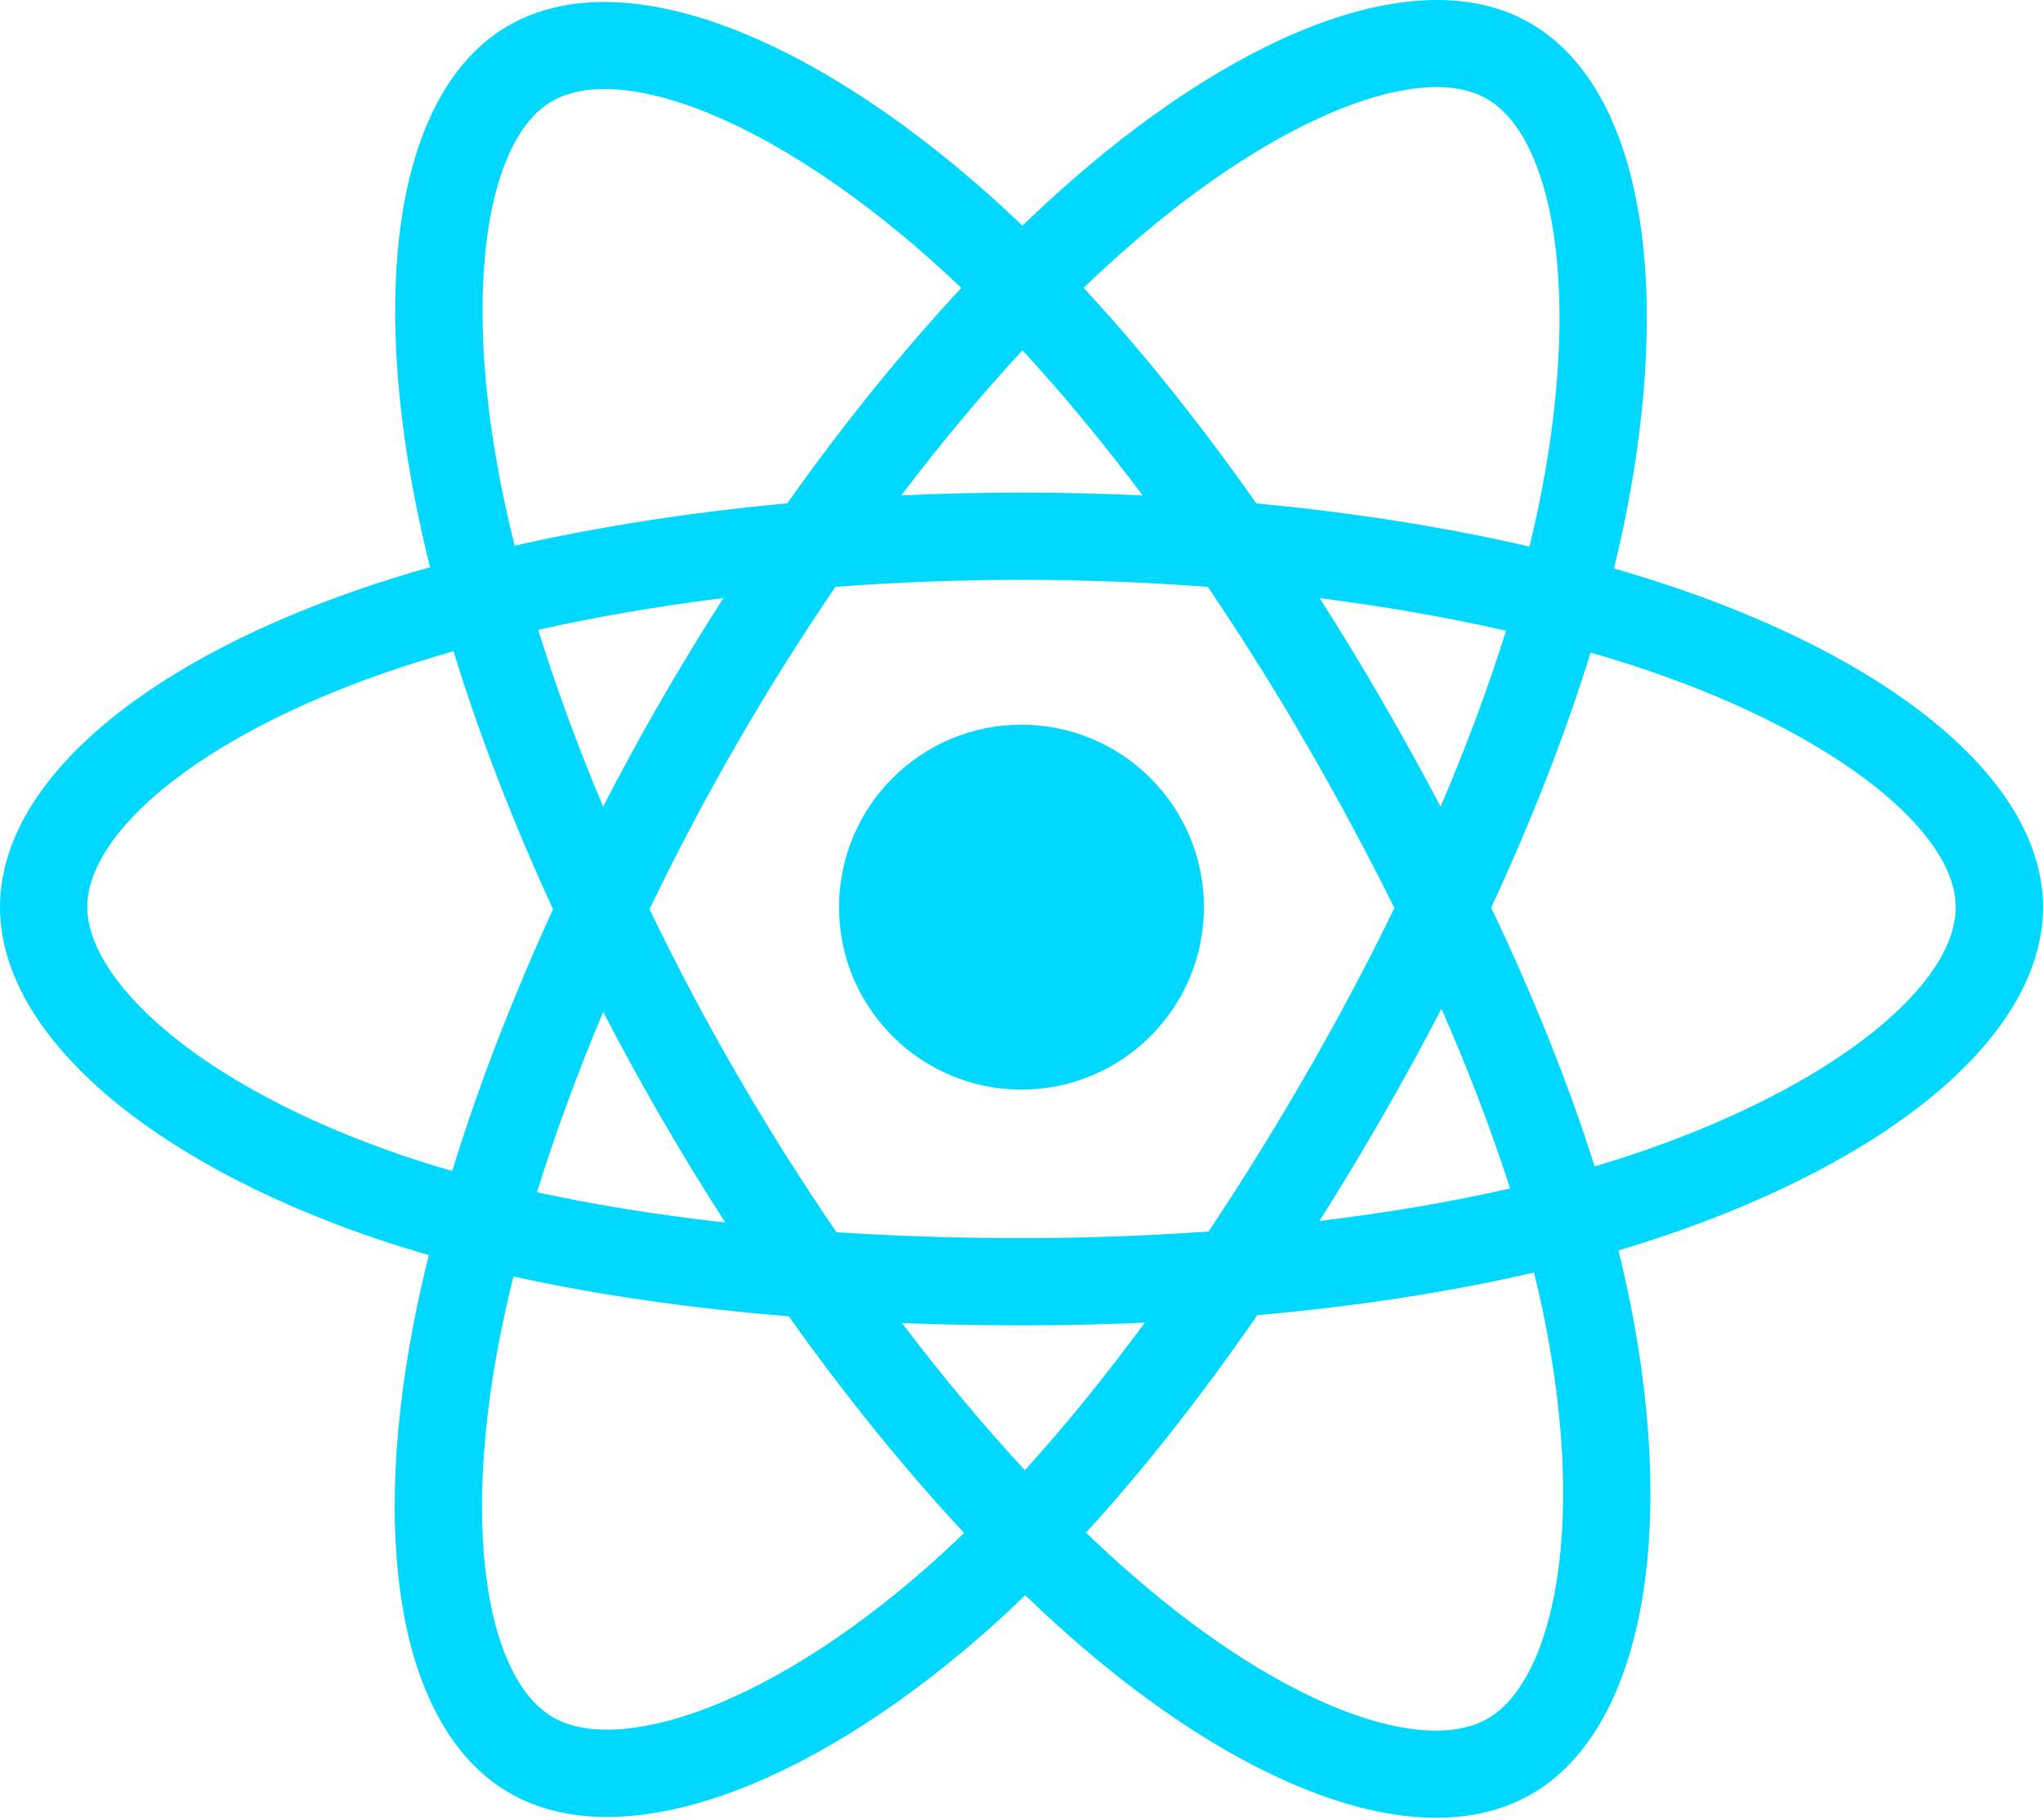
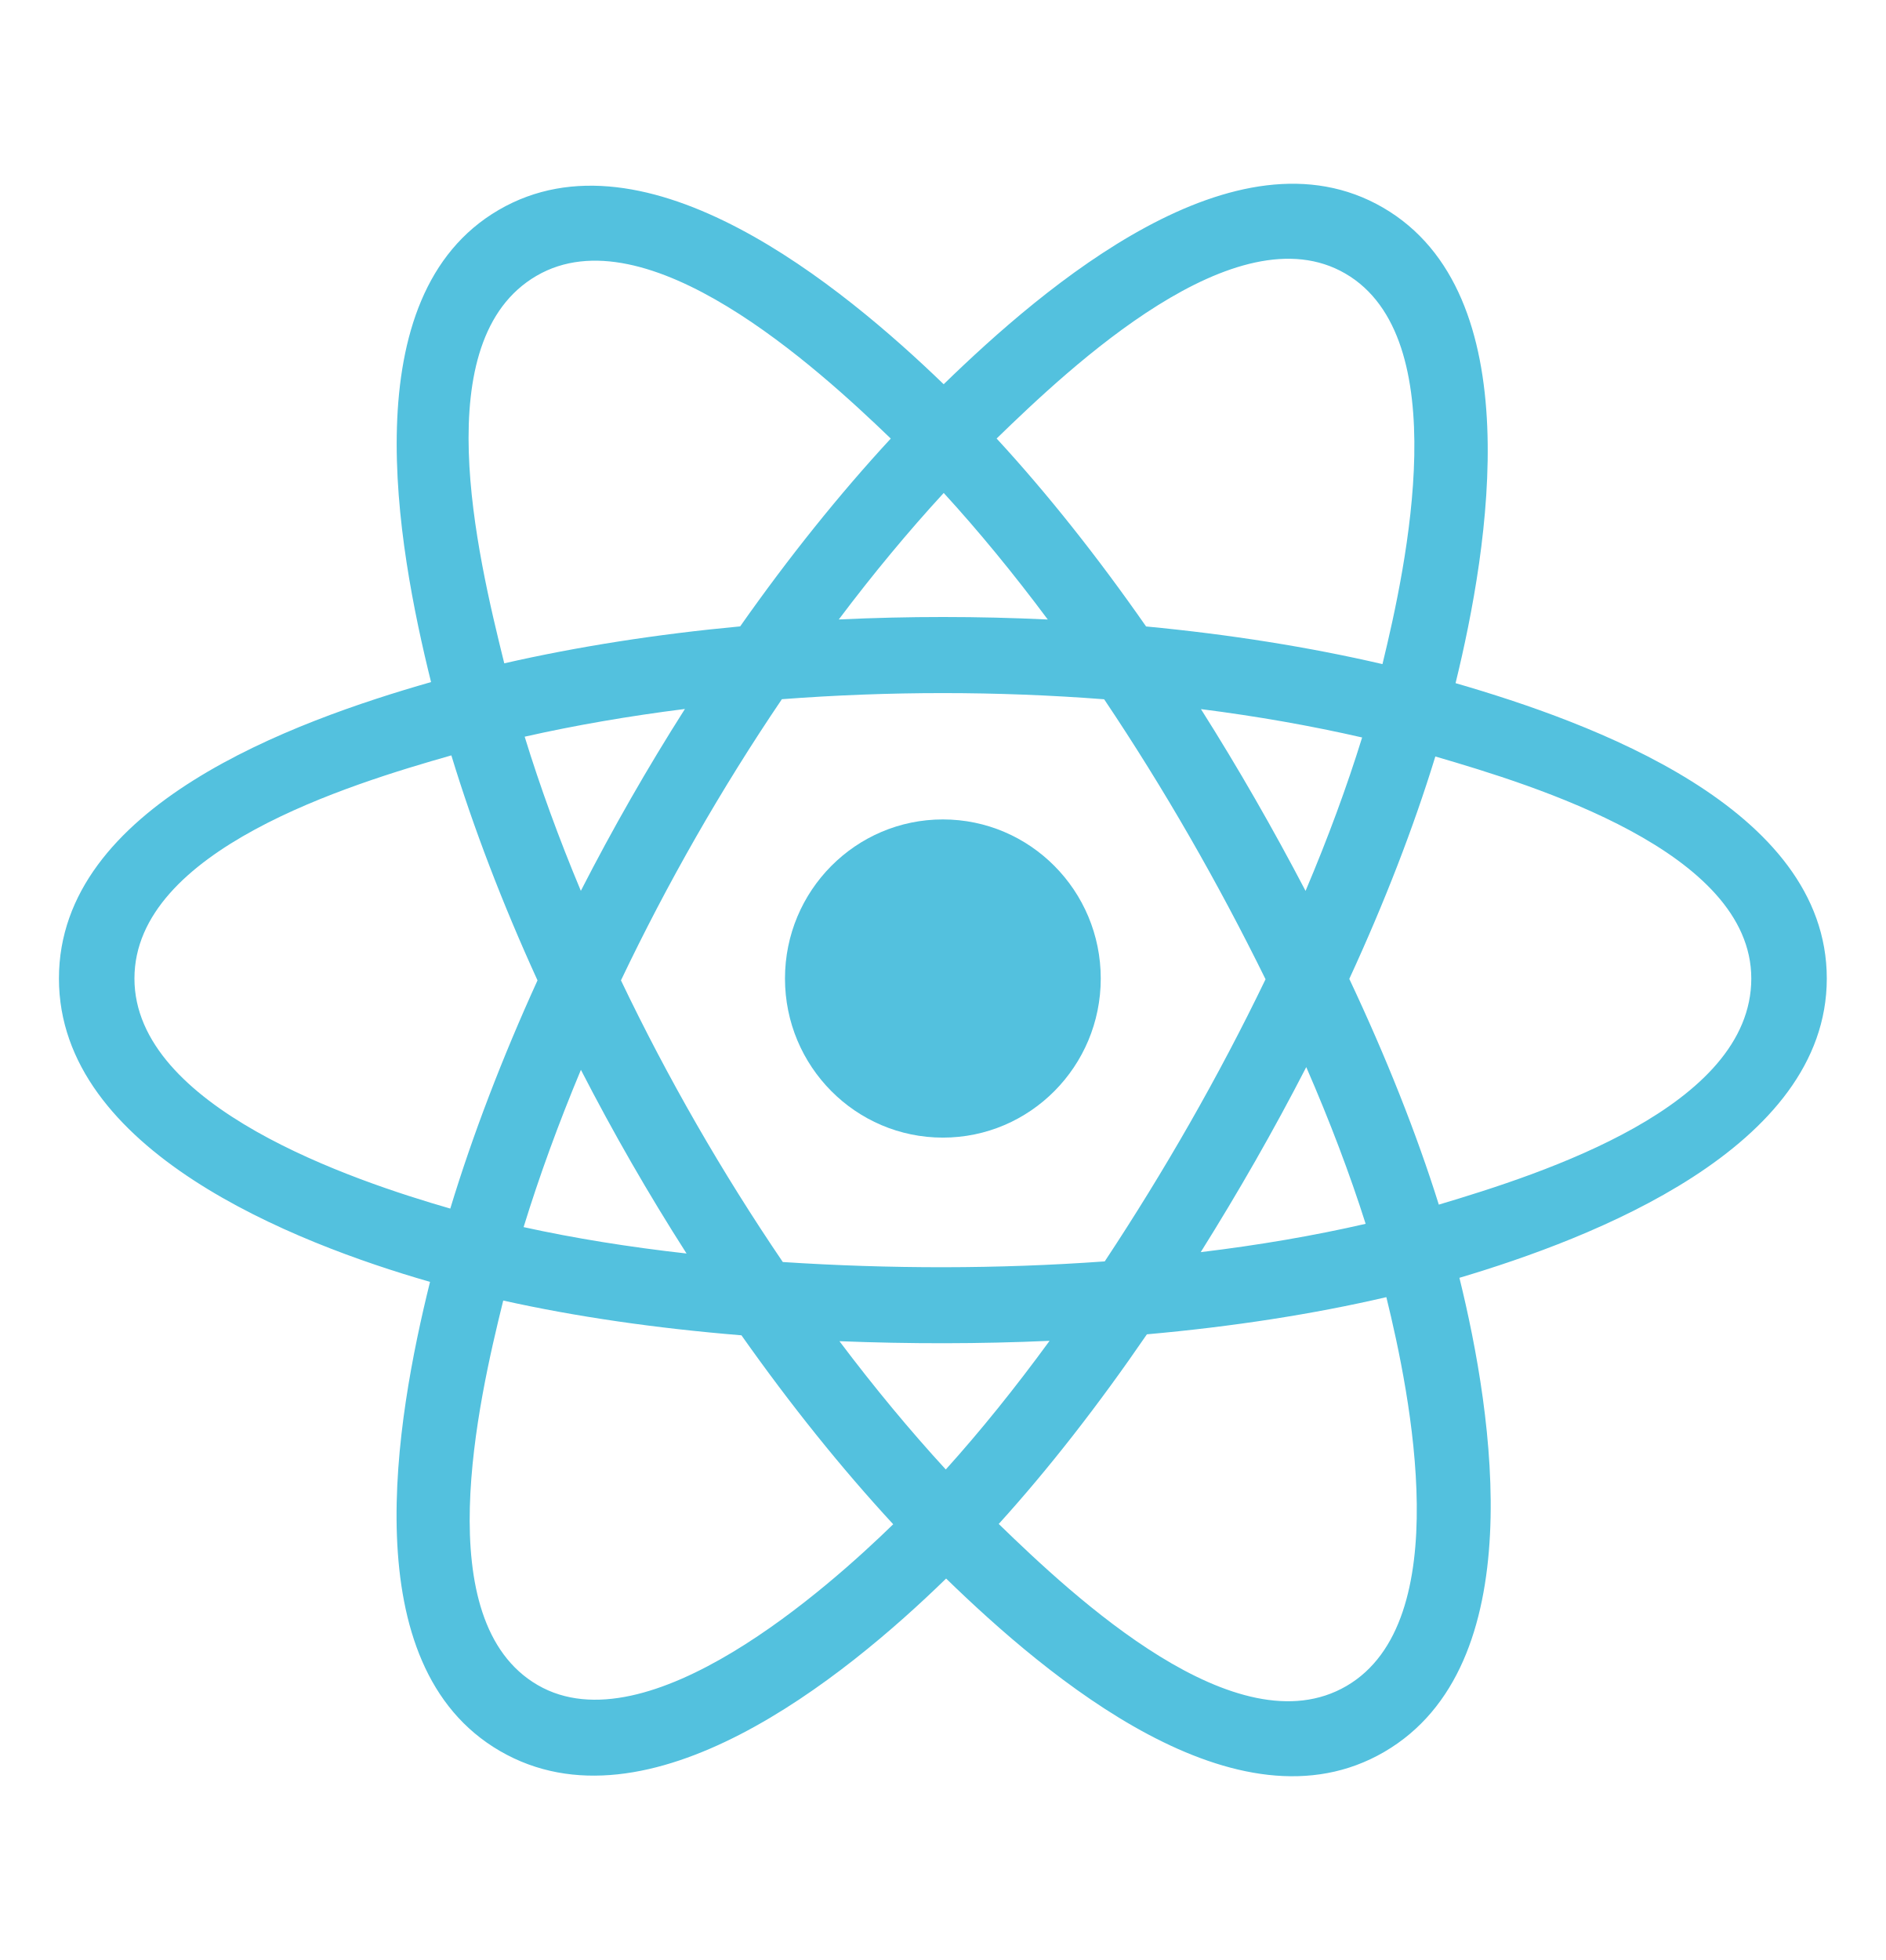
- <svg xmlns="http://www.w3.org/2000/svg" aria-hidden="true" role="img" class="iconify iconify--logos" width="35.93" height="32" preserveAspectRatio="xMidYMid meet" viewBox="0 0 256 228">
-   <path fill="#00D8FF" d="M210.483 73.824a171.49 171.49 0 0 0-8.24-2.597c.465-1.9.893-3.777 1.273-5.621c6.238-30.281 2.16-54.676-11.769-62.708c-13.355-7.7-35.196.329-57.254 19.526a171.23 171.23 0 0 0-6.375 5.848a155.866 155.866 0 0 0-4.241-3.917C100.759 3.829 77.587-4.822 63.673 3.233C50.33 10.957 46.379 33.89 51.995 62.588a170.974 170.974 0 0 0 1.892 8.48c-3.28.932-6.445 1.924-9.474 2.98C17.309 83.498 0 98.307 0 113.668c0 15.865 18.582 31.778 46.812 41.427a145.52 145.52 0 0 0 6.921 2.165a167.467 167.467 0 0 0-2.01 9.138c-5.354 28.2-1.173 50.591 12.134 58.266c13.744 7.926 36.812-.22 59.273-19.855a145.567 145.567 0 0 0 5.342-4.923a168.064 168.064 0 0 0 6.92 6.314c21.758 18.722 43.246 26.282 56.54 18.586c13.731-7.949 18.194-32.003 12.4-61.268a145.016 145.016 0 0 0-1.535-6.842c1.62-.48 3.21-.974 4.76-1.488c29.348-9.723 48.443-25.443 48.443-41.52c0-15.417-17.868-30.326-45.517-39.844Zm-6.365 70.984c-1.4.463-2.836.91-4.3 1.345c-3.24-10.257-7.612-21.163-12.963-32.432c5.106-11 9.31-21.767 12.459-31.957c2.619.758 5.16 1.557 7.61 2.4c23.69 8.156 38.14 20.213 38.14 29.504c0 9.896-15.606 22.743-40.946 31.14Zm-10.514 20.834c2.562 12.94 2.927 24.64 1.23 33.787c-1.524 8.219-4.59 13.698-8.382 15.893c-8.067 4.67-25.32-1.4-43.927-17.412a156.726 156.726 0 0 1-6.437-5.87c7.214-7.889 14.423-17.06 21.459-27.246c12.376-1.098 24.068-2.894 34.671-5.345a134.17 134.17 0 0 1 1.386 6.193ZM87.276 214.515c-7.882 2.783-14.16 2.863-17.955.675c-8.075-4.657-11.432-22.636-6.853-46.752a156.923 156.923 0 0 1 1.869-8.499c10.486 2.32 22.093 3.988 34.498 4.994c7.084 9.967 14.501 19.128 21.976 27.15a134.668 134.668 0 0 1-4.877 4.492c-9.933 8.682-19.886 14.842-28.658 17.94ZM50.35 144.747c-12.483-4.267-22.792-9.812-29.858-15.863c-6.35-5.437-9.555-10.836-9.555-15.216c0-9.322 13.897-21.212 37.076-29.293c2.813-.98 5.757-1.905 8.812-2.773c3.204 10.42 7.406 21.315 12.477 32.332c-5.137 11.18-9.399 22.249-12.634 32.792a134.718 134.718 0 0 1-6.318-1.979Zm12.378-84.26c-4.811-24.587-1.616-43.134 6.425-47.789c8.564-4.958 27.502 2.111 47.463 19.835a144.318 144.318 0 0 1 3.841 3.545c-7.438 7.987-14.787 17.08-21.808 26.988c-12.04 1.116-23.565 2.908-34.161 5.309a160.342 160.342 0 0 1-1.76-7.887Zm110.427 27.268a347.8 347.8 0 0 0-7.785-12.803c8.168 1.033 15.994 2.404 23.343 4.08c-2.206 7.072-4.956 14.465-8.193 22.045a381.151 381.151 0 0 0-7.365-13.322Zm-45.032-43.861c5.044 5.465 10.096 11.566 15.065 18.186a322.04 322.04 0 0 0-30.257-.006c4.974-6.559 10.069-12.652 15.192-18.18ZM82.802 87.83a323.167 323.167 0 0 0-7.227 13.238c-3.184-7.553-5.909-14.98-8.134-22.152c7.304-1.634 15.093-2.97 23.209-3.984a321.524 321.524 0 0 0-7.848 12.897Zm8.081 65.352c-8.385-.936-16.291-2.203-23.593-3.793c2.26-7.3 5.045-14.885 8.298-22.6a321.187 321.187 0 0 0 7.257 13.246c2.594 4.48 5.28 8.868 8.038 13.147Zm37.542 31.03c-5.184-5.592-10.354-11.779-15.403-18.433c4.902.192 9.899.29 14.978.29c5.218 0 10.376-.117 15.453-.343c-4.985 6.774-10.018 12.97-15.028 18.486Zm52.198-57.817c3.422 7.8 6.306 15.345 8.596 22.52c-7.422 1.694-15.436 3.058-23.88 4.071a382.417 382.417 0 0 0 7.859-13.026a347.403 347.403 0 0 0 7.425-13.565Zm-16.898 8.101a358.557 358.557 0 0 1-12.281 19.815a329.4 329.4 0 0 1-23.444.823c-7.967 0-15.716-.248-23.178-.732a310.202 310.202 0 0 1-12.513-19.846h.001a307.41 307.41 0 0 1-10.923-20.627a310.278 310.278 0 0 1 10.89-20.637l-.001.001a307.318 307.318 0 0 1 12.413-19.761c7.613-.576 15.42-.876 23.31-.876H128c7.926 0 15.743.303 23.354.883a329.357 329.357 0 0 1 12.335 19.695a358.489 358.489 0 0 1 11.036 20.54a329.472 329.472 0 0 1-11 20.722Zm22.56-122.124c8.572 4.944 11.906 24.881 6.52 51.026c-.344 1.668-.73 3.367-1.15 5.09c-10.622-2.452-22.155-4.275-34.23-5.408c-7.034-10.017-14.323-19.124-21.64-27.008a160.789 160.789 0 0 1 5.888-5.4c18.9-16.447 36.564-22.941 44.612-18.3ZM128 90.808c12.625 0 22.86 10.235 22.86 22.86s-10.235 22.86-22.86 22.86s-22.86-10.235-22.86-22.86s10.235-22.86 22.86-22.86Z" />
+ <svg xmlns="http://www.w3.org/2000/svg" width="51" height="53" viewBox="0 0 51 53" fill="none">
+   <path d="M29.77 26.46C29.77 24.084 27.858 22.158 25.5 22.158C23.142 22.158 21.23 24.084 21.23 26.46C21.23 28.836 23.142 30.762 25.5 30.762C27.858 30.762 29.77 28.836 29.77 26.46Z" fill="#53C1DE" />
+   <path fill-rule="evenodd" clip-rule="evenodd" d="M39.366 18.473C40.268 14.782 41.401 7.936 37.406 5.615C33.429 3.304 28.255 7.732 25.522 10.39C22.798 7.759 17.477 3.35 13.486 5.678C9.511 7.996 10.736 14.729 11.658 18.444C7.95 19.505 1.594 21.79 1.594 26.46C1.594 31.117 7.944 33.603 11.63 34.663C10.704 38.399 9.54 45.035 13.52 47.348C17.527 49.676 22.831 45.372 25.588 42.685C28.338 45.359 33.463 49.691 37.441 47.371C41.431 45.044 40.391 38.29 39.47 34.553C43.043 33.491 49.406 31.058 49.406 26.46C49.406 21.835 43.016 19.531 39.366 18.473ZM38.913 32.574C38.308 30.643 37.491 28.591 36.492 26.47C37.446 24.4 38.231 22.374 38.819 20.456C41.495 21.238 47.364 23.024 47.364 26.46C47.364 29.928 41.732 31.732 38.913 32.574ZM36.417 45.59C33.45 47.321 29.041 43.178 27.011 41.209C28.358 39.724 29.704 37.998 31.018 36.081C33.33 35.875 35.514 35.537 37.494 35.076C38.143 37.718 39.398 43.851 36.417 45.59ZM14.541 45.565C11.573 43.841 12.929 37.919 13.61 35.168C15.568 35.604 17.736 35.918 20.053 36.108C21.376 37.983 22.761 39.707 24.157 41.217C22.433 42.898 17.523 47.297 14.541 45.565ZM3.636 26.46C3.636 22.979 9.47 21.206 12.207 20.426C12.805 22.387 13.59 24.437 14.537 26.51C13.578 28.614 12.781 30.697 12.178 32.681C9.568 31.928 3.636 29.944 3.636 26.46ZM14.509 7.459C17.489 5.721 22.113 9.954 24.091 11.859C22.702 13.362 21.329 15.073 20.018 16.938C17.769 17.148 15.617 17.485 13.638 17.937C12.895 14.941 11.532 9.195 14.509 7.459ZM32.48 19.175C34.005 19.369 35.467 19.627 36.839 19.942C36.427 21.273 35.914 22.664 35.309 24.091C34.432 22.415 33.491 20.772 32.48 19.175ZM25.523 13.33C26.465 14.358 27.408 15.506 28.337 16.752C26.454 16.662 24.568 16.662 22.685 16.751C23.614 15.517 24.566 14.37 25.523 13.33ZM15.709 24.089C15.114 22.668 14.605 21.27 14.19 19.921C15.554 19.613 17.009 19.362 18.524 19.171C17.51 20.765 16.57 22.407 15.709 24.089ZM18.568 33.896C17.002 33.72 15.525 33.482 14.161 33.182C14.584 31.809 15.104 30.381 15.711 28.929C16.585 30.63 17.538 32.287 18.568 33.896ZM25.579 39.736C24.611 38.683 23.646 37.519 22.703 36.267C24.596 36.342 26.493 36.342 28.386 36.257C27.455 37.532 26.515 38.698 25.579 39.736ZM35.328 28.855C35.967 30.323 36.506 31.743 36.934 33.093C35.547 33.412 34.051 33.669 32.474 33.859C33.493 32.232 34.449 30.564 35.328 28.855ZM29.878 34.109C26.982 34.318 24.068 34.315 21.171 34.126C19.525 31.703 18.059 29.155 16.794 26.51C18.053 23.87 19.508 21.326 21.146 18.907C24.046 18.687 26.963 18.686 29.862 18.909C31.486 21.328 32.939 23.864 34.227 26.48C32.954 29.119 31.492 31.667 29.878 34.109ZM36.386 7.398C39.367 9.13 38.04 15.283 37.389 17.958C35.405 17.497 33.251 17.154 30.996 16.94C29.682 15.055 28.321 13.341 26.954 11.858C28.958 9.912 33.434 5.682 36.386 7.398Z" fill="#53C1DE" />
</svg>
